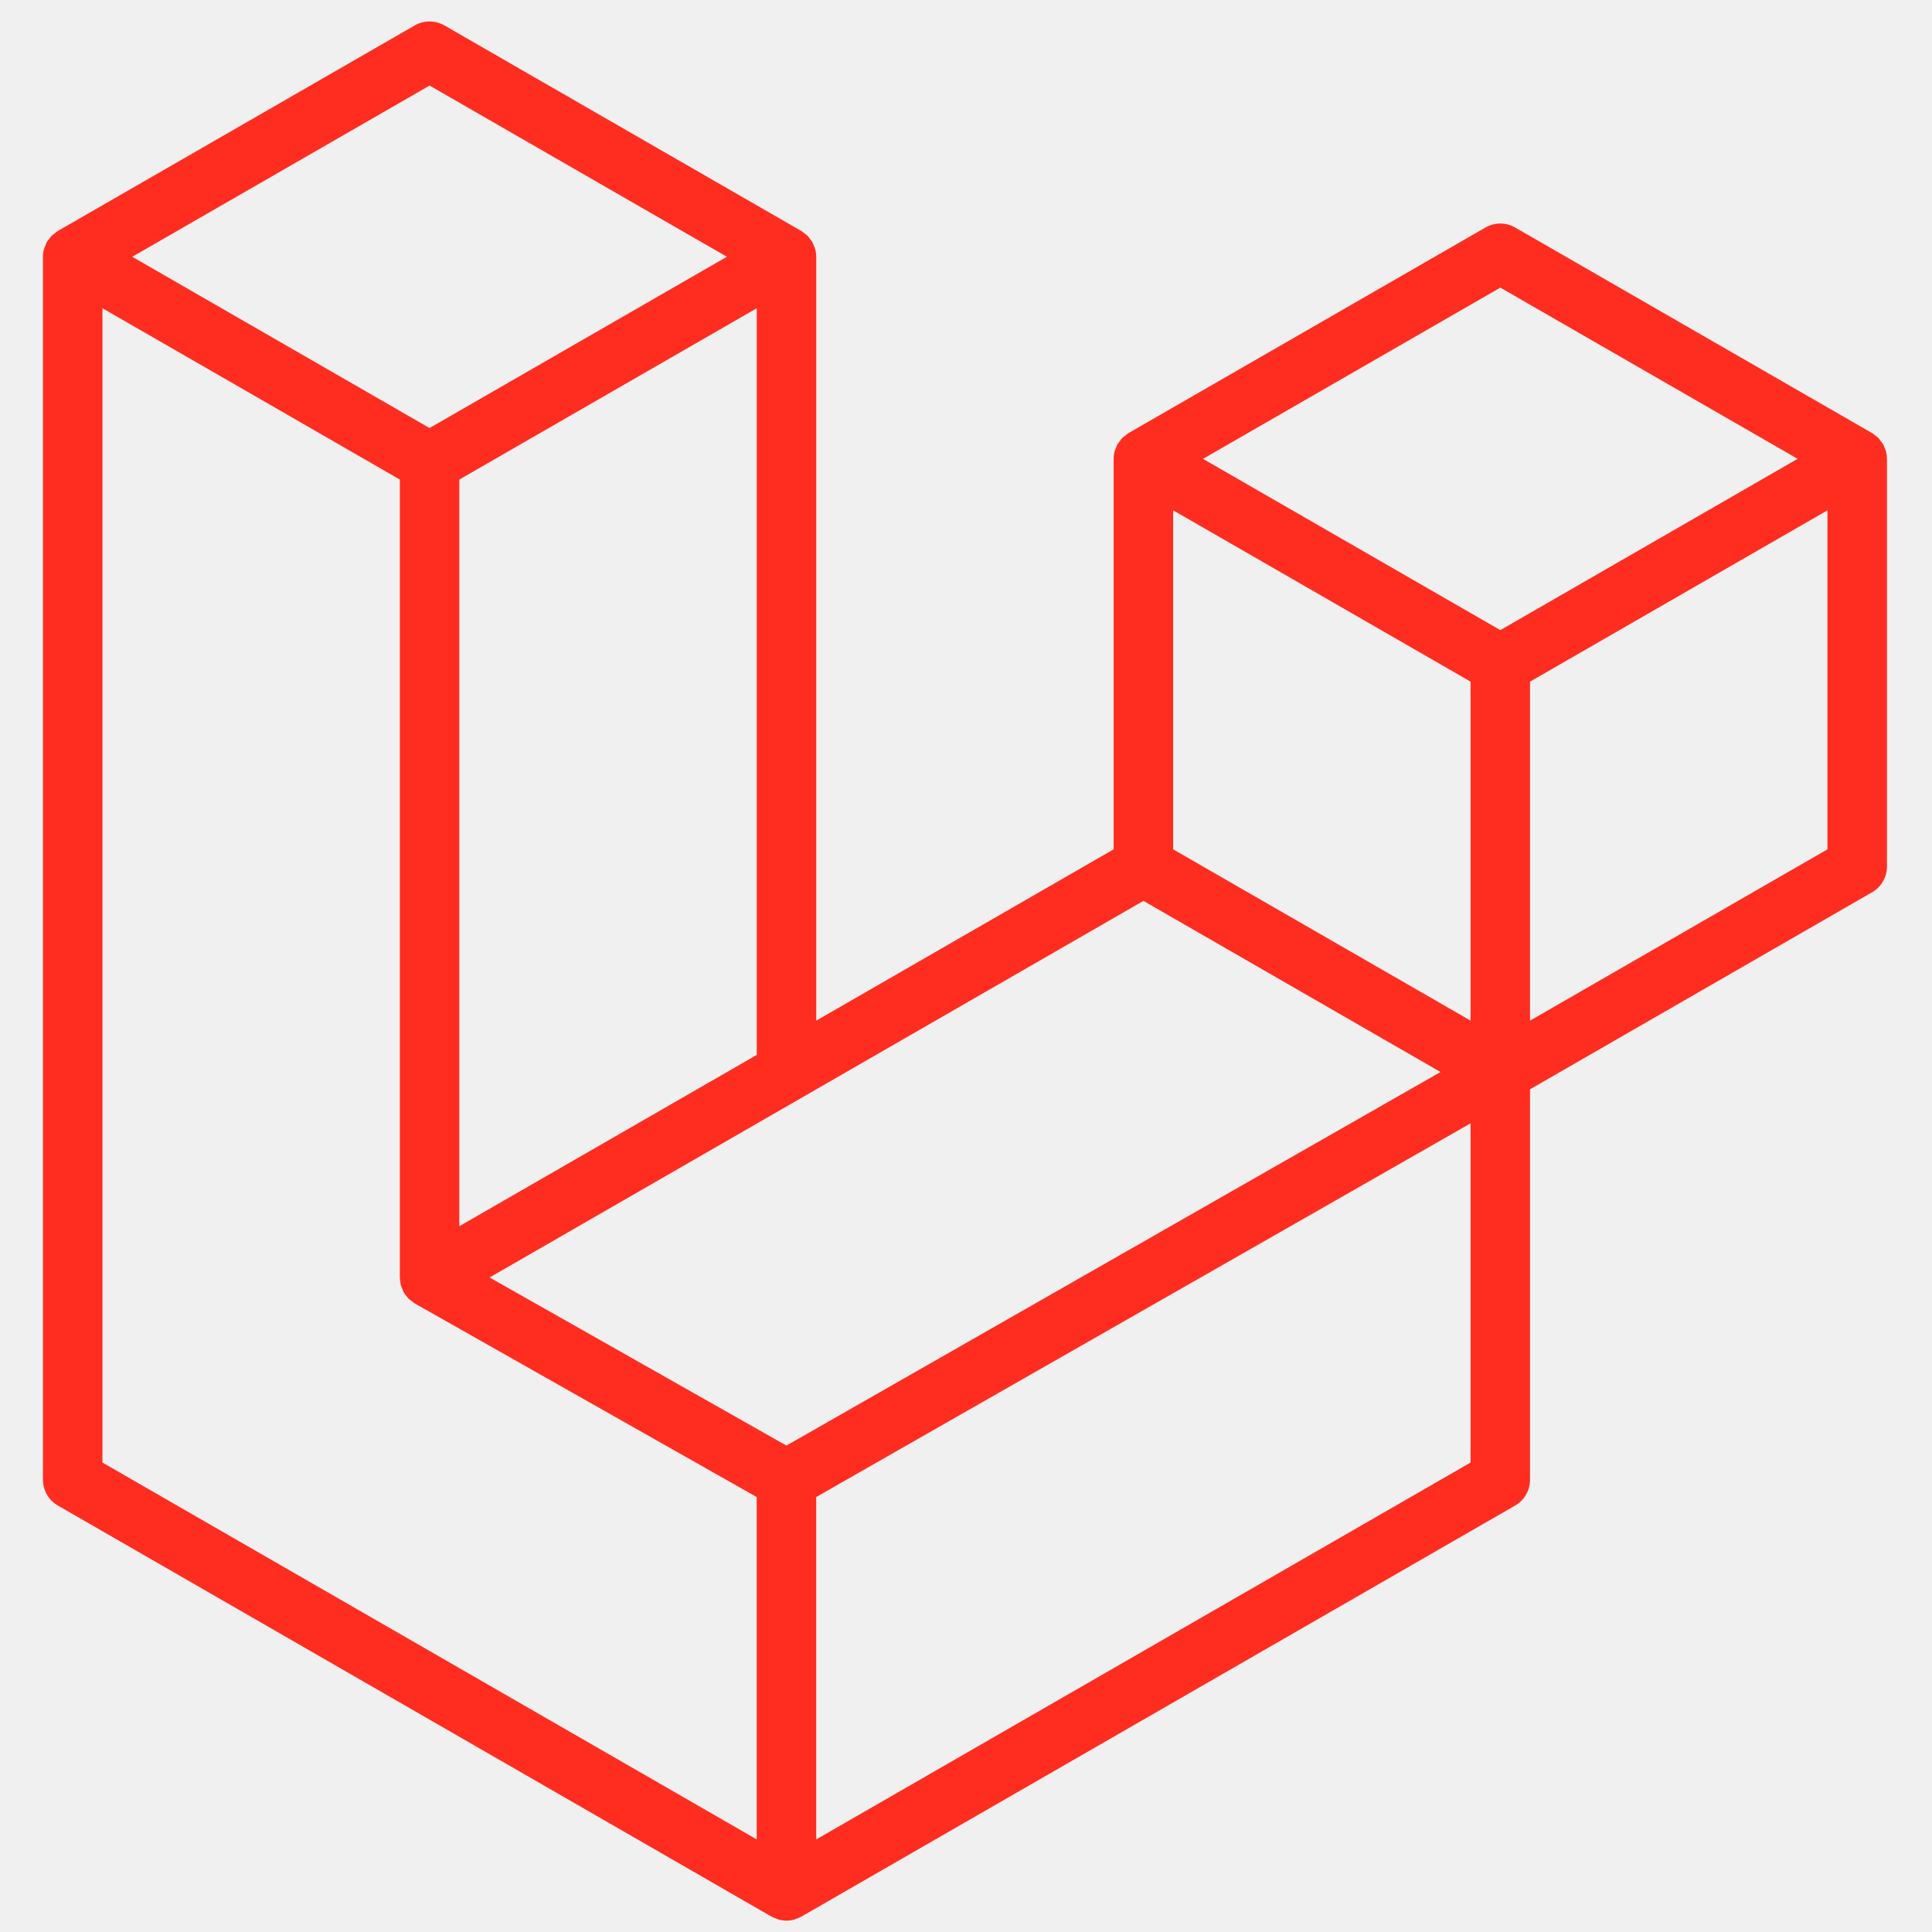
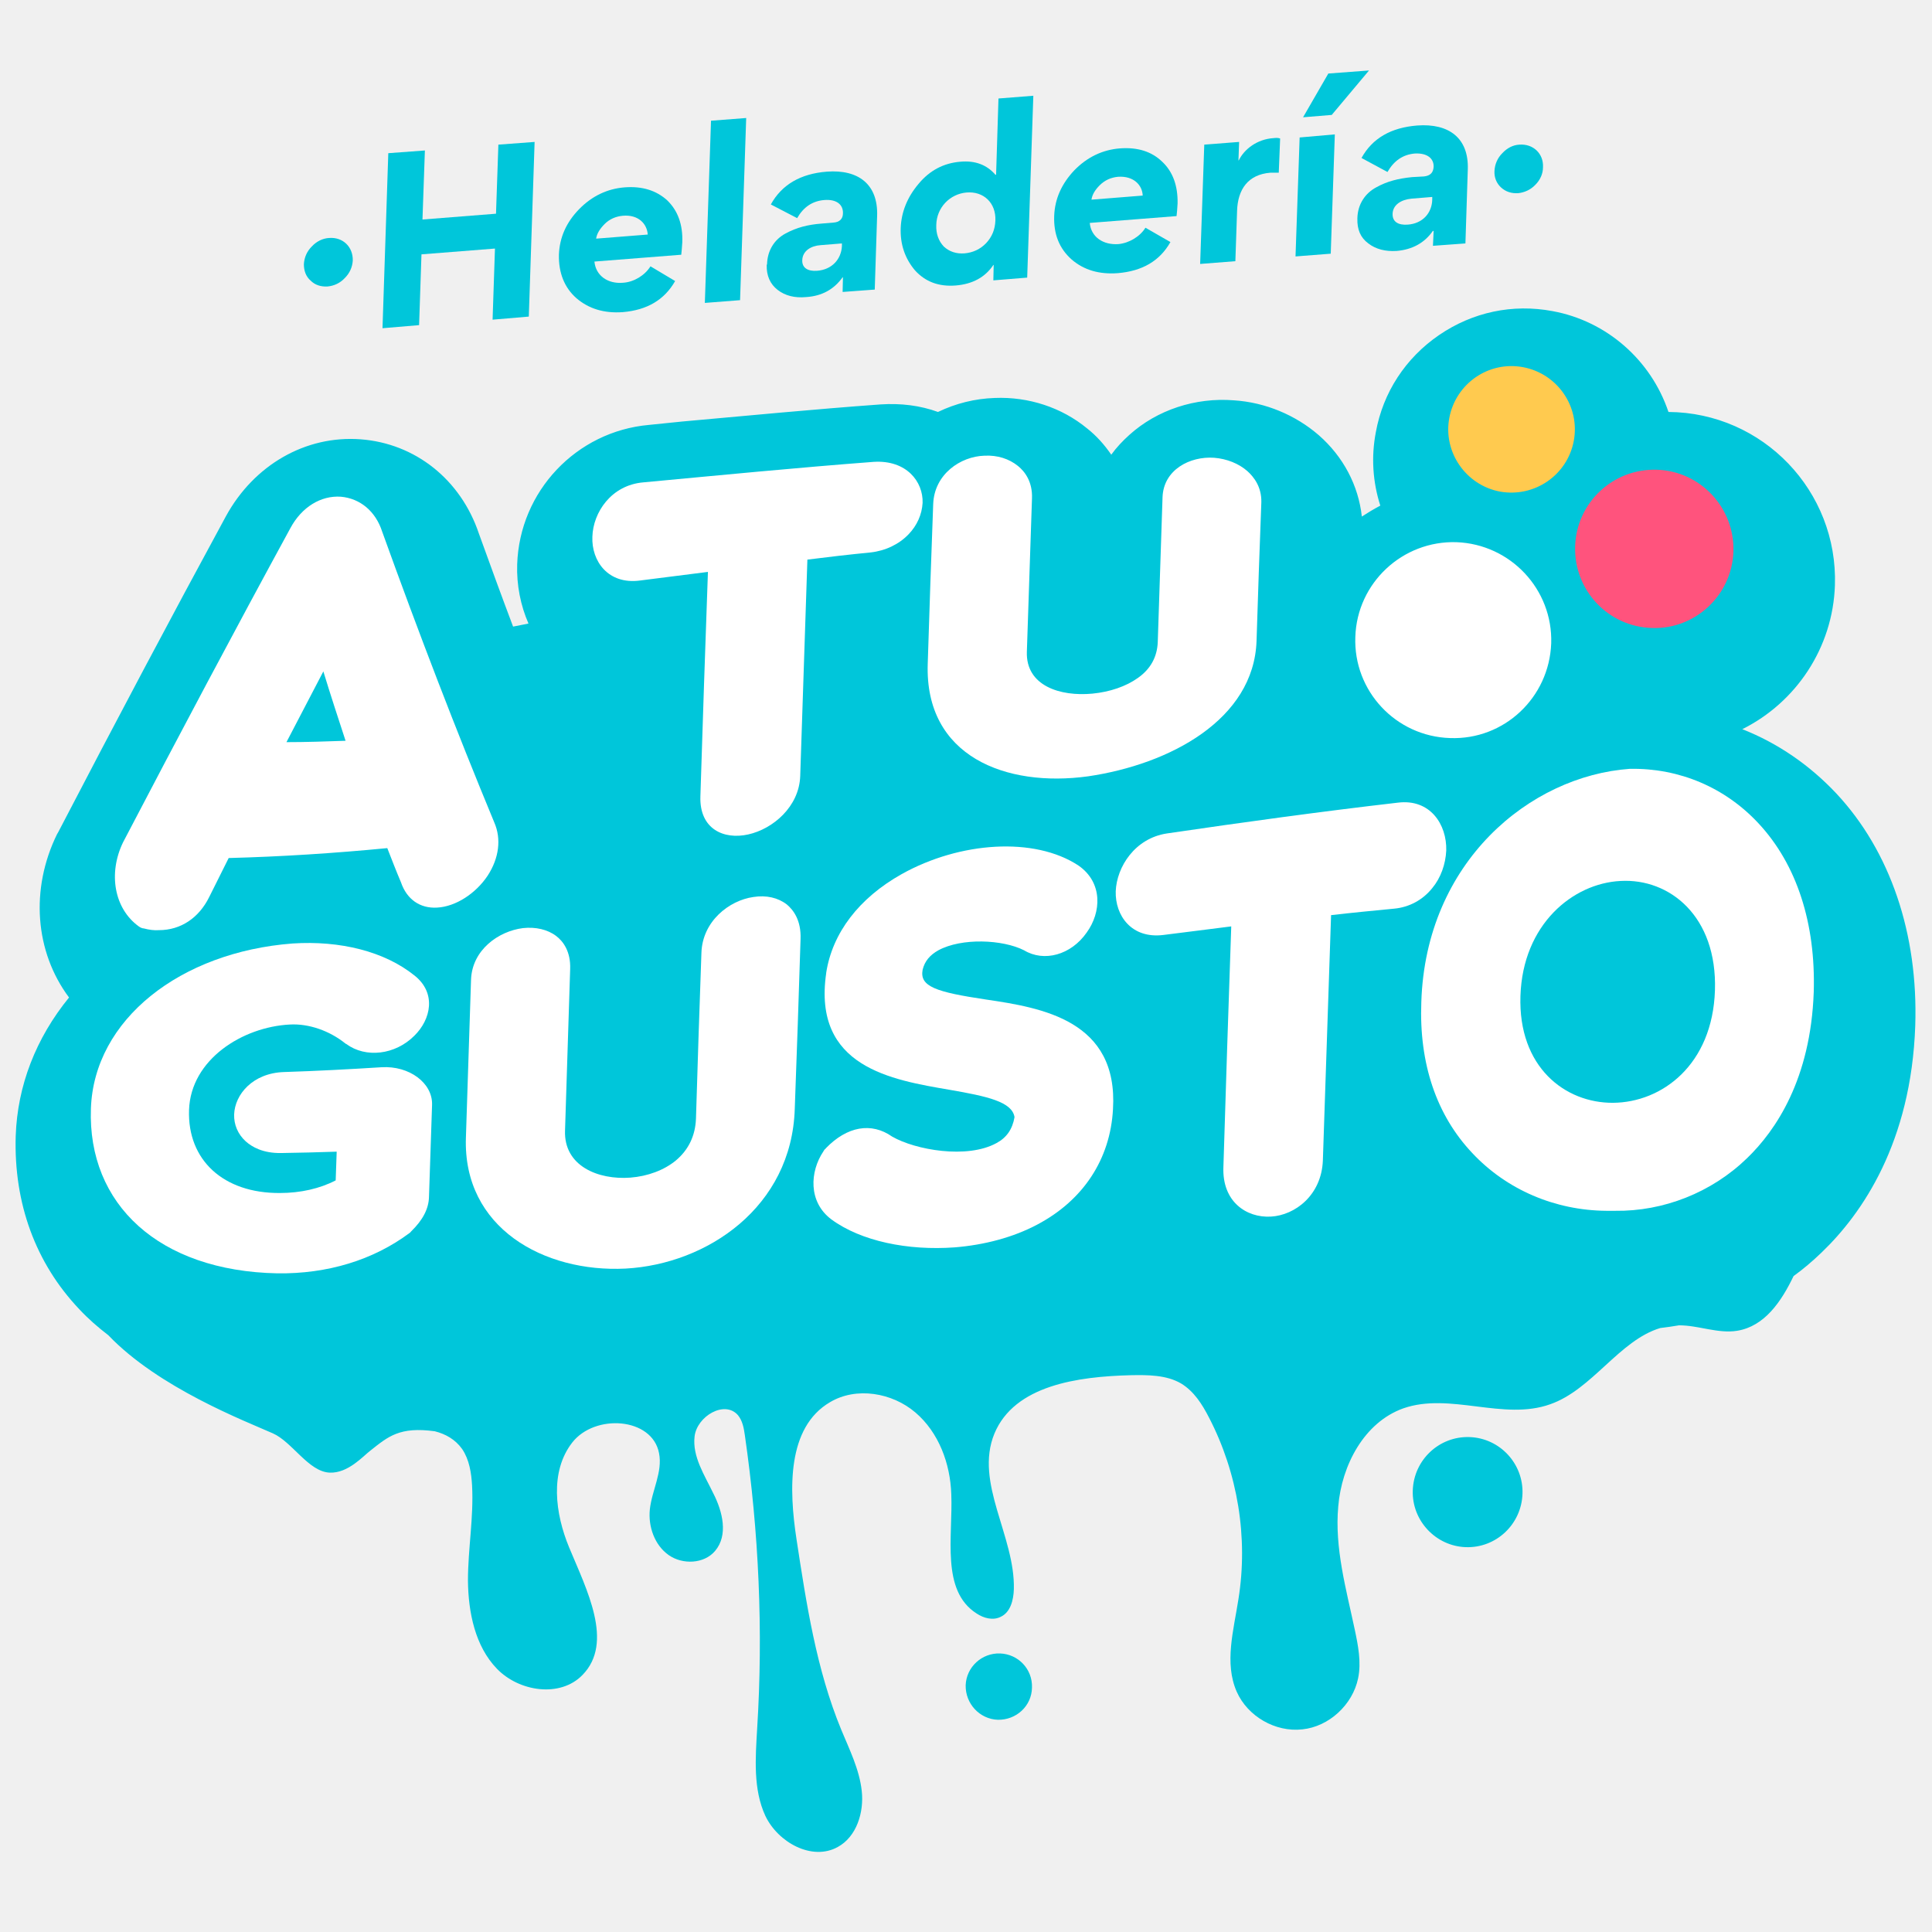
- <svg xmlns="http://www.w3.org/2000/svg" width="166" height="166" viewBox="0 0 166 166" fill="none">
-   <path fill-rule="evenodd" clip-rule="evenodd" d="M162.041 38.759C162.099 38.977 162.129 39.201 162.13 39.426V74.452C162.13 74.902 162.011 75.344 161.786 75.733C161.561 76.122 161.237 76.444 160.847 76.668L131.462 93.594V127.141C131.462 128.054 130.977 128.897 130.186 129.357L68.847 164.683C68.707 164.763 68.554 164.814 68.401 164.868C68.343 164.887 68.289 164.922 68.228 164.938C67.8 165.051 67.349 165.051 66.92 164.938C66.85 164.919 66.786 164.881 66.719 164.855C66.579 164.804 66.432 164.76 66.298 164.683L4.972 129.357C4.583 129.133 4.259 128.81 4.034 128.421C3.808 128.032 3.69 127.591 3.689 127.141L3.689 22.063C3.689 21.834 3.721 21.61 3.779 21.393C3.798 21.32 3.843 21.253 3.868 21.179C3.916 21.045 3.961 20.908 4.031 20.783C4.079 20.7 4.149 20.633 4.206 20.557C4.28 20.454 4.347 20.349 4.433 20.26C4.506 20.186 4.602 20.132 4.685 20.068C4.778 19.992 4.861 19.909 4.966 19.848L35.633 2.185C36.022 1.961 36.462 1.844 36.91 1.844C37.358 1.844 37.798 1.961 38.186 2.185L68.851 19.848H68.857C68.959 19.912 69.045 19.992 69.138 20.065C69.221 20.129 69.313 20.186 69.387 20.257C69.476 20.349 69.54 20.454 69.616 20.557C69.671 20.633 69.744 20.7 69.789 20.783C69.862 20.911 69.904 21.045 69.955 21.179C69.98 21.253 70.025 21.32 70.044 21.396C70.103 21.614 70.133 21.838 70.133 22.063V87.694L95.686 72.974V39.423C95.686 39.2 95.718 38.973 95.775 38.759C95.798 38.683 95.839 38.615 95.865 38.542C95.916 38.408 95.96 38.271 96.031 38.146C96.079 38.063 96.149 37.996 96.203 37.92C96.279 37.818 96.343 37.712 96.433 37.623C96.506 37.549 96.599 37.495 96.681 37.431C96.777 37.355 96.86 37.272 96.962 37.211L127.633 19.548C128.021 19.324 128.461 19.206 128.91 19.206C129.358 19.206 129.798 19.324 130.186 19.548L160.85 37.211C160.959 37.275 161.042 37.355 161.137 37.428C161.217 37.492 161.31 37.549 161.383 37.62C161.473 37.712 161.536 37.818 161.613 37.92C161.67 37.996 161.741 38.063 161.785 38.146C161.859 38.271 161.9 38.408 161.951 38.542C161.98 38.615 162.021 38.683 162.041 38.759ZM157.018 72.974V43.848L146.287 50.028L131.462 58.568V87.694L157.021 72.974H157.018ZM126.354 125.663V96.518L111.771 104.85L70.13 128.626V158.046L126.354 125.663ZM8.801 26.485V125.663L65.018 158.043V128.629L35.649 112L35.64 111.994L35.627 111.988C35.528 111.93 35.445 111.847 35.353 111.777C35.273 111.713 35.18 111.662 35.11 111.592L35.104 111.582C35.021 111.502 34.963 111.403 34.893 111.314C34.829 111.228 34.753 111.154 34.702 111.065L34.699 111.055C34.641 110.96 34.606 110.845 34.565 110.736C34.523 110.64 34.469 110.551 34.443 110.449C34.411 110.328 34.405 110.197 34.392 110.072C34.379 109.976 34.354 109.881 34.354 109.785V109.778V41.205L19.532 32.662L8.801 26.485ZM36.913 7.35L11.364 22.063L36.907 36.777L62.453 22.06L36.907 7.35H36.913ZM50.2 99.174L65.022 90.637V26.485L54.291 32.665L39.466 41.205V105.357L50.2 99.174ZM128.91 24.713L103.363 39.426L128.91 54.14L154.453 39.423L128.91 24.713ZM126.354 58.568L111.529 50.028L100.798 43.848V72.974L115.619 81.511L126.354 87.694V58.568ZM67.571 124.205L105.042 102.803L123.772 92.109L98.245 77.405L68.854 94.334L42.066 109.762L67.571 124.205Z" fill="#FF2D20" />
+ <svg xmlns="http://www.w3.org/2000/svg" width="52" height="52" viewBox="0 0 52 52" fill="none">
+   <g transform="translate(0 1.52)">
+     <g id="Logo">
+       <path id="mancha" d="M49.424 19.835C48.706 19.072 47.851 18.483 46.894 18.106C48.338 17.388 49.332 15.916 49.387 14.232C49.47 11.702 47.455 9.586 44.907 9.568C44.437 8.169 43.241 7.12 41.788 6.854C40.711 6.651 39.635 6.881 38.733 7.498C37.832 8.114 37.224 9.043 37.031 10.111C36.902 10.782 36.948 11.454 37.151 12.089C36.976 12.181 36.81 12.282 36.654 12.383C36.562 11.546 36.157 10.773 35.495 10.193C34.869 9.651 34.059 9.31 33.213 9.255C32.173 9.172 31.143 9.513 30.398 10.184C30.214 10.35 30.048 10.525 29.91 10.718C29.726 10.451 29.515 10.212 29.257 10.009C28.576 9.448 27.684 9.154 26.773 9.191C26.239 9.209 25.724 9.338 25.246 9.568C24.767 9.393 24.243 9.329 23.7 9.365C21.915 9.494 20.112 9.669 18.364 9.825L17.462 9.917C15.512 10.092 13.984 11.702 13.92 13.671C13.902 14.232 14.012 14.775 14.224 15.263L13.81 15.345C13.497 14.518 13.193 13.68 12.89 12.843C12.402 11.389 11.178 10.414 9.706 10.304C8.225 10.193 6.836 10.994 6.081 12.374C4.637 15.033 3.119 17.894 1.564 20.884L1.536 20.93C0.81 22.411 0.938 24.095 1.858 25.328C0.966 26.423 0.469 27.701 0.423 29.054C0.368 30.866 0.957 32.477 2.134 33.718C2.374 33.976 2.64 34.206 2.916 34.418C4.269 35.835 6.597 36.727 7.342 37.058C7.866 37.288 8.308 38.098 8.878 38.116C9.366 38.135 9.771 37.675 9.964 37.527C10.451 37.141 10.755 36.874 11.703 37.003C11.997 37.077 12.255 37.224 12.439 37.481C12.632 37.767 12.687 38.125 12.706 38.466C12.752 39.322 12.595 40.168 12.595 41.023C12.604 41.879 12.788 42.79 13.377 43.397C13.975 44.014 15.079 44.179 15.677 43.563C16.533 42.689 15.788 41.263 15.319 40.131C14.941 39.22 14.794 38.089 15.401 37.307C16.009 36.525 17.554 36.626 17.738 37.592C17.839 38.098 17.545 38.595 17.49 39.11C17.444 39.57 17.619 40.067 17.996 40.334C18.373 40.6 18.953 40.573 19.247 40.223C19.606 39.8 19.449 39.165 19.201 38.678C18.962 38.181 18.631 37.684 18.695 37.141C18.759 36.598 19.505 36.157 19.863 36.571C19.983 36.718 20.02 36.911 20.047 37.104C20.425 39.717 20.544 42.376 20.379 45.007C20.333 45.798 20.268 46.636 20.599 47.353C20.94 48.071 21.86 48.577 22.55 48.191C23.056 47.914 23.258 47.261 23.194 46.682C23.13 46.102 22.863 45.569 22.642 45.035C21.97 43.406 21.703 41.64 21.437 39.901C21.234 38.567 21.179 36.902 22.338 36.221C23.047 35.798 24.013 35.963 24.638 36.497C25.264 37.031 25.577 37.868 25.604 38.696C25.65 39.846 25.319 41.29 26.285 41.907C26.478 42.036 26.727 42.1 26.929 41.999C27.196 41.879 27.279 41.548 27.288 41.254C27.325 39.828 26.221 38.392 26.764 37.067C27.306 35.761 29.018 35.531 30.425 35.494C30.895 35.485 31.391 35.485 31.787 35.715C32.137 35.927 32.357 36.276 32.541 36.635C33.314 38.125 33.599 39.864 33.333 41.52C33.204 42.358 32.946 43.241 33.287 44.014C33.581 44.676 34.326 45.108 35.053 45.026C35.771 44.952 36.406 44.363 36.553 43.655C36.645 43.222 36.553 42.762 36.461 42.33C36.231 41.244 35.918 40.14 36.019 39.027C36.111 37.914 36.718 36.764 37.767 36.387C39.028 35.945 40.463 36.727 41.723 36.276C42.855 35.881 43.582 34.556 44.686 34.224C44.851 34.206 45.026 34.178 45.192 34.151C45.716 34.151 46.241 34.381 46.756 34.298C47.492 34.178 47.943 33.516 48.274 32.826C48.541 32.633 48.789 32.421 49.028 32.191C50.123 31.142 51.439 29.229 51.549 26.091C51.632 23.617 50.878 21.39 49.424 19.835Z" fill="#00C6DA" />
+       <path id="mancha_2" d="M26.92 42.983C26.423 42.965 26.009 43.351 25.991 43.839C25.982 44.336 26.368 44.75 26.856 44.768C27.352 44.777 27.767 44.4 27.776 43.903C27.794 43.406 27.408 43.002 26.92 42.983Z" fill="#00C6DA" />
+       <path id="mancha_3" d="M39.552 37.159C38.733 37.132 38.052 37.776 38.025 38.595C37.997 39.404 38.641 40.094 39.451 40.122C40.27 40.15 40.95 39.505 40.978 38.687C41.006 37.877 40.371 37.187 39.552 37.159Z" fill="#00C6DA" />
+       <path id="heladeria" d="M8.814 6.191C8.998 6.173 9.154 6.099 9.283 5.961C9.412 5.832 9.485 5.667 9.495 5.492C9.504 5.124 9.228 4.857 8.86 4.885C8.685 4.894 8.519 4.977 8.391 5.115C8.262 5.244 8.188 5.409 8.179 5.593C8.179 5.768 8.234 5.924 8.363 6.035C8.483 6.154 8.639 6.2 8.814 6.191Z" fill="#00C6DA" />
+       <path id="heladeria_2" d="M11.344 5.326L13.322 5.17L13.258 7.084L14.233 7.001L14.389 2.3L13.414 2.373L13.35 4.232L11.371 4.388L11.436 2.53L10.451 2.603L10.295 7.314L11.28 7.231L11.344 5.326Z" fill="#00C6DA" />
+       <path id="heladeria_3" d="M16.275 4.508C16.404 4.379 16.57 4.305 16.763 4.287C17.186 4.25 17.416 4.508 17.434 4.793L16.045 4.903C16.064 4.774 16.137 4.646 16.275 4.508ZM15.512 6.504C15.843 6.789 16.257 6.918 16.763 6.881C17.416 6.826 17.885 6.55 18.171 6.044L17.508 5.648C17.352 5.897 17.057 6.072 16.772 6.09C16.367 6.127 16.036 5.906 15.999 5.52L18.336 5.336C18.345 5.262 18.355 5.152 18.364 5.004C18.382 4.526 18.244 4.149 17.959 3.873C17.665 3.606 17.287 3.486 16.809 3.523C16.349 3.56 15.935 3.753 15.585 4.112C15.245 4.462 15.061 4.866 15.043 5.336C15.033 5.823 15.19 6.219 15.512 6.504Z" fill="#00C6DA" />
+       <path id="heladeria_4" d="M20.084 1.656L19.137 1.729L18.971 6.633L19.919 6.559L20.084 1.656Z" fill="#00C6DA" />
+       <path id="heladeria_5" d="M22.09 5.078L22.66 5.032V5.106C22.642 5.455 22.393 5.74 21.989 5.768C21.75 5.786 21.584 5.694 21.593 5.483C21.602 5.234 21.823 5.096 22.09 5.078ZM20.931 6.283C21.133 6.44 21.391 6.504 21.694 6.476C22.127 6.449 22.449 6.265 22.679 5.943H22.688L22.679 6.338L23.544 6.274L23.608 4.287C23.636 3.44 23.102 3.036 22.256 3.1C21.547 3.155 21.041 3.45 20.747 3.983L21.455 4.351C21.63 4.048 21.869 3.891 22.182 3.864C22.522 3.836 22.697 3.992 22.688 4.222C22.688 4.37 22.596 4.462 22.43 4.471L22.108 4.498C21.75 4.526 21.446 4.6 21.142 4.765C20.848 4.922 20.655 5.216 20.645 5.593L20.636 5.612C20.627 5.897 20.728 6.127 20.931 6.283Z" fill="#00C6DA" />
+       <path id="heladeria_6" d="M26.018 3.661C26.469 3.624 26.81 3.937 26.791 4.416C26.782 4.655 26.699 4.857 26.543 5.023C26.386 5.188 26.184 5.28 25.963 5.299C25.742 5.317 25.549 5.253 25.402 5.115C25.264 4.968 25.19 4.774 25.2 4.535C25.209 4.066 25.568 3.698 26.018 3.661ZM25.724 6.164C26.175 6.127 26.515 5.943 26.736 5.612H26.745L26.736 6.026L27.647 5.952L27.812 1.057L26.874 1.131L26.81 3.183H26.791C26.561 2.916 26.248 2.796 25.844 2.833C25.402 2.87 25.025 3.063 24.721 3.431C24.418 3.79 24.261 4.186 24.243 4.609C24.224 5.06 24.362 5.446 24.629 5.759C24.905 6.062 25.264 6.2 25.724 6.164Z" fill="#00C6DA" />
+       <path id="heladeria_7" d="M29.597 3.468C29.735 3.33 29.901 3.256 30.094 3.238C30.517 3.21 30.747 3.468 30.756 3.744L29.377 3.854C29.395 3.726 29.468 3.597 29.597 3.468ZM28.843 5.464C29.174 5.75 29.588 5.869 30.085 5.832C30.747 5.777 31.217 5.501 31.502 4.995L30.83 4.609C30.683 4.848 30.389 5.023 30.103 5.05C29.698 5.078 29.367 4.866 29.331 4.48L31.667 4.296C31.677 4.222 31.686 4.103 31.695 3.956C31.704 3.477 31.566 3.1 31.281 2.833C30.996 2.557 30.619 2.438 30.14 2.474C29.68 2.511 29.266 2.704 28.916 3.063C28.576 3.422 28.392 3.827 28.374 4.287C28.355 4.784 28.512 5.17 28.843 5.464Z" fill="#00C6DA" />
+       <path id="heladeria_8" d="M33.296 4.158C33.314 3.578 33.59 3.174 34.197 3.128C34.28 3.128 34.354 3.128 34.418 3.128L34.455 2.208C34.409 2.189 34.345 2.189 34.271 2.198C33.839 2.226 33.489 2.493 33.342 2.796H33.333L33.351 2.3L32.413 2.373L32.302 5.584L33.25 5.51L33.296 4.158Z" fill="#00C6DA" />
+       <path id="heladeria_9" d="M35.927 2.097L34.98 2.18L34.869 5.382L35.817 5.308L35.927 2.097Z" fill="#00C6DA" />
+       <path id="heladeria_10" d="M36.847 0.377L35.752 0.459L35.072 1.637L35.844 1.573L36.847 0.377Z" fill="#00C6DA" />
+       <path id="heladeria_11" d="M38.549 3.854C38.54 4.213 38.292 4.498 37.887 4.526C37.638 4.544 37.473 4.452 37.482 4.232C37.491 3.992 37.712 3.854 37.988 3.827L38.549 3.781V3.854ZM37.344 3.109C37.519 2.806 37.758 2.64 38.08 2.612C38.42 2.594 38.595 2.75 38.586 2.971C38.577 3.128 38.494 3.21 38.328 3.229L38.006 3.247C37.638 3.284 37.335 3.358 37.04 3.523C36.746 3.68 36.544 3.974 36.534 4.351V4.36C36.525 4.655 36.617 4.876 36.829 5.032C37.031 5.188 37.289 5.253 37.592 5.234C38.016 5.198 38.347 5.014 38.568 4.692L38.586 4.701L38.568 5.096L39.442 5.032L39.506 3.036C39.534 2.198 39 1.794 38.144 1.858C37.445 1.913 36.939 2.198 36.645 2.732L37.344 3.109Z" fill="#00C6DA" />
+       <path id="heladeria_12" d="M40.858 3.68C41.033 3.661 41.199 3.588 41.328 3.45C41.456 3.321 41.53 3.155 41.53 2.98C41.548 2.612 41.263 2.346 40.895 2.373C40.721 2.382 40.564 2.465 40.435 2.603C40.306 2.732 40.233 2.898 40.224 3.082C40.214 3.256 40.279 3.413 40.398 3.523C40.527 3.643 40.684 3.689 40.858 3.68Z" fill="#00C6DA" />
+       <path id="letras" d="M7.71 18.455C8.041 17.82 8.372 17.186 8.703 16.551C8.897 17.186 9.099 17.802 9.301 18.418C8.768 18.437 8.234 18.455 7.71 18.455ZM10.286 12.788C10.111 12.245 9.697 11.895 9.173 11.849C8.639 11.813 8.124 12.125 7.82 12.687C6.321 15.438 4.821 18.262 3.312 21.151C2.907 21.988 3.073 22.936 3.735 23.414C3.754 23.423 3.772 23.442 3.8 23.451C3.818 23.46 3.846 23.469 3.873 23.469C4.011 23.506 4.149 23.525 4.278 23.515C4.867 23.515 5.355 23.184 5.631 22.623C5.805 22.273 5.98 21.924 6.155 21.574C7.572 21.537 8.998 21.445 10.424 21.307C10.543 21.611 10.663 21.924 10.792 22.227C10.948 22.687 11.307 22.936 11.767 22.908C12.264 22.881 12.807 22.531 13.129 22.043C13.432 21.574 13.497 21.059 13.304 20.617C12.282 18.152 11.28 15.548 10.286 12.788Z" fill="white" />
+       <path id="letras_2" d="M17.232 14.104C17.839 14.03 18.447 13.947 19.054 13.873C18.98 15.888 18.916 17.903 18.851 19.918C18.824 20.792 19.477 21.087 20.139 20.939C20.802 20.792 21.51 20.194 21.538 19.366C21.602 17.425 21.667 15.483 21.731 13.542C22.302 13.469 22.872 13.404 23.433 13.349C23.838 13.303 24.197 13.128 24.454 12.861C24.684 12.622 24.813 12.328 24.832 12.015C24.85 11.445 24.399 10.856 23.516 10.911C21.455 11.067 19.385 11.27 17.315 11.463C16.45 11.537 15.963 12.273 15.944 12.926C15.916 13.579 16.367 14.223 17.232 14.104Z" fill="white" />
+       <path id="letras_3" d="M29.285 19.375C31.483 19.053 33.747 17.848 33.82 15.732C33.857 14.49 33.903 13.248 33.949 11.997C33.958 11.583 33.747 11.316 33.572 11.159C33.342 10.957 33.02 10.828 32.679 10.801C32.026 10.755 31.318 11.123 31.29 11.859C31.244 13.165 31.207 14.462 31.161 15.769C31.143 16.164 30.968 16.486 30.628 16.726C30.306 16.956 29.873 17.103 29.404 17.149C28.53 17.232 27.61 16.937 27.638 16.026C27.684 14.646 27.73 13.275 27.776 11.895C27.794 11.445 27.582 11.169 27.398 11.021C27.159 10.828 26.846 10.727 26.497 10.745C25.853 10.764 25.144 11.242 25.117 12.052C25.062 13.487 25.016 14.913 24.97 16.348C24.887 18.842 27.076 19.679 29.285 19.375Z" fill="white" />
+       <path id="letras_4" d="M10.268 27.205C9.393 27.26 8.519 27.306 7.645 27.334C6.799 27.361 6.321 27.941 6.302 28.474C6.293 28.75 6.403 29.008 6.615 29.201C6.781 29.348 7.075 29.523 7.572 29.514C8.069 29.505 8.565 29.496 9.062 29.477L9.035 30.25C8.611 30.471 8.087 30.59 7.535 30.59C6.008 30.6 5.042 29.698 5.088 28.355C5.134 26.993 6.532 26.119 7.802 26.055C8.308 26.027 8.869 26.22 9.301 26.57C9.311 26.57 9.311 26.579 9.32 26.579C9.844 26.965 10.636 26.873 11.151 26.358C11.602 25.917 11.749 25.208 11.16 24.739C10.35 24.086 9.154 23.791 7.875 23.874C4.858 24.104 2.53 25.917 2.447 28.318C2.355 30.894 4.278 32.688 7.461 32.752C8.814 32.771 10.047 32.394 11.022 31.667C11.04 31.658 11.05 31.639 11.068 31.621C11.381 31.317 11.537 31.014 11.546 30.701C11.574 29.873 11.602 29.045 11.629 28.217C11.648 27.628 11.013 27.159 10.268 27.205Z" fill="white" />
+       <path id="letras_5" d="M21.179 22.825C20.94 22.641 20.627 22.568 20.277 22.623C19.624 22.715 18.907 23.276 18.879 24.123C18.824 25.613 18.778 27.104 18.732 28.594C18.713 29.054 18.529 29.431 18.189 29.716C17.876 29.974 17.434 30.14 16.965 30.176C16.101 30.241 15.171 29.864 15.208 28.907C15.254 27.462 15.3 26.009 15.346 24.564C15.364 24.086 15.153 23.81 14.969 23.672C14.739 23.497 14.417 23.423 14.076 23.46C13.414 23.543 12.706 24.049 12.678 24.849C12.632 26.266 12.586 27.683 12.54 29.1C12.457 31.529 14.638 32.734 16.837 32.624C19.035 32.504 21.308 30.968 21.391 28.327C21.446 26.809 21.501 25.282 21.547 23.755C21.566 23.249 21.354 22.973 21.179 22.825Z" fill="white" />
+       <path id="letras_6" d="M26.543 25.383C25.19 25.181 24.749 25.033 24.832 24.583C24.887 24.353 25.025 24.187 25.255 24.058C25.88 23.718 26.984 23.764 27.564 24.058C28.098 24.38 28.825 24.187 29.248 23.58C29.643 23.037 29.689 22.236 29.027 21.776C27.84 20.994 25.834 21.133 24.27 22.006C23.12 22.651 22.403 23.589 22.237 24.665C22.237 24.665 22.237 24.665 22.237 24.675C21.869 27.205 24.003 27.545 25.558 27.812C26.57 27.987 27.242 28.134 27.306 28.548C27.251 28.87 27.095 29.1 26.819 29.247C26.028 29.68 24.638 29.431 24.013 29.072C23.451 28.677 22.798 28.796 22.228 29.385C22.219 29.404 22.2 29.413 22.191 29.422C22.182 29.44 22.173 29.45 22.163 29.468C21.796 30.011 21.75 30.83 22.375 31.299C23.175 31.888 24.436 32.145 25.696 32.053C26.488 31.989 27.27 31.786 27.923 31.437C29.156 30.784 29.883 29.68 29.956 28.336C30.103 25.944 28.043 25.604 26.543 25.383Z" fill="white" />
+       <path id="letras_7" d="M38.549 22.384C38.779 22.108 38.908 21.74 38.926 21.372C38.945 20.672 38.494 19.973 37.62 20.084C35.55 20.323 33.48 20.608 31.41 20.912C30.545 21.041 30.057 21.813 30.03 22.467C30.011 23.12 30.453 23.755 31.318 23.644C31.925 23.571 32.532 23.488 33.139 23.414C33.066 25.576 32.992 27.738 32.928 29.891C32.891 30.82 33.544 31.262 34.207 31.225C34.86 31.188 35.568 30.646 35.605 29.716C35.679 27.508 35.752 25.309 35.826 23.111C36.387 23.046 36.958 22.991 37.528 22.936C37.924 22.899 38.292 22.706 38.549 22.384Z" fill="white" />
+       <path id="letras_8" d="M43.416 28.162C42.128 28.171 40.858 27.205 40.923 25.282C40.987 23.359 42.331 22.255 43.618 22.191C44.934 22.117 46.222 23.138 46.158 25.135C46.093 27.14 44.732 28.152 43.416 28.162ZM47.326 20.636C46.434 19.679 45.21 19.154 43.885 19.173C43.876 19.173 43.867 19.173 43.867 19.173C41.171 19.366 38.374 21.684 38.255 25.448C38.19 27.113 38.669 28.502 39.626 29.514C40.546 30.498 41.852 31.06 43.241 31.069C43.315 31.069 43.398 31.069 43.471 31.069C44.769 31.087 46.066 30.581 47.023 29.652C47.795 28.907 48.734 27.527 48.817 25.181C48.872 23.341 48.366 21.749 47.326 20.636Z" fill="white" />
+       <path id="punto-1" d="M39.028 18.345C40.481 18.4 41.696 17.259 41.751 15.796C41.797 14.343 40.656 13.128 39.202 13.073C37.749 13.027 36.525 14.168 36.479 15.621C36.424 17.075 37.565 18.299 39.028 18.345Z" fill="white" />
+       <path id="punto-2" d="M44.456 15.382C45.624 15.428 46.618 14.499 46.655 13.322C46.691 12.153 45.771 11.159 44.594 11.123C43.416 11.086 42.432 12.006 42.395 13.184C42.358 14.361 43.278 15.345 44.456 15.382Z" fill="#FF537D" />
+       <path id="punto-3" d="M40.371 11.711C41.3 11.877 42.183 11.27 42.358 10.35C42.533 9.421 41.916 8.537 40.996 8.363C40.067 8.188 39.184 8.804 39.009 9.724C38.834 10.644 39.451 11.537 40.371 11.711Z" fill="#FFCA4F" />
+     </g>
+   </g>
</svg>
